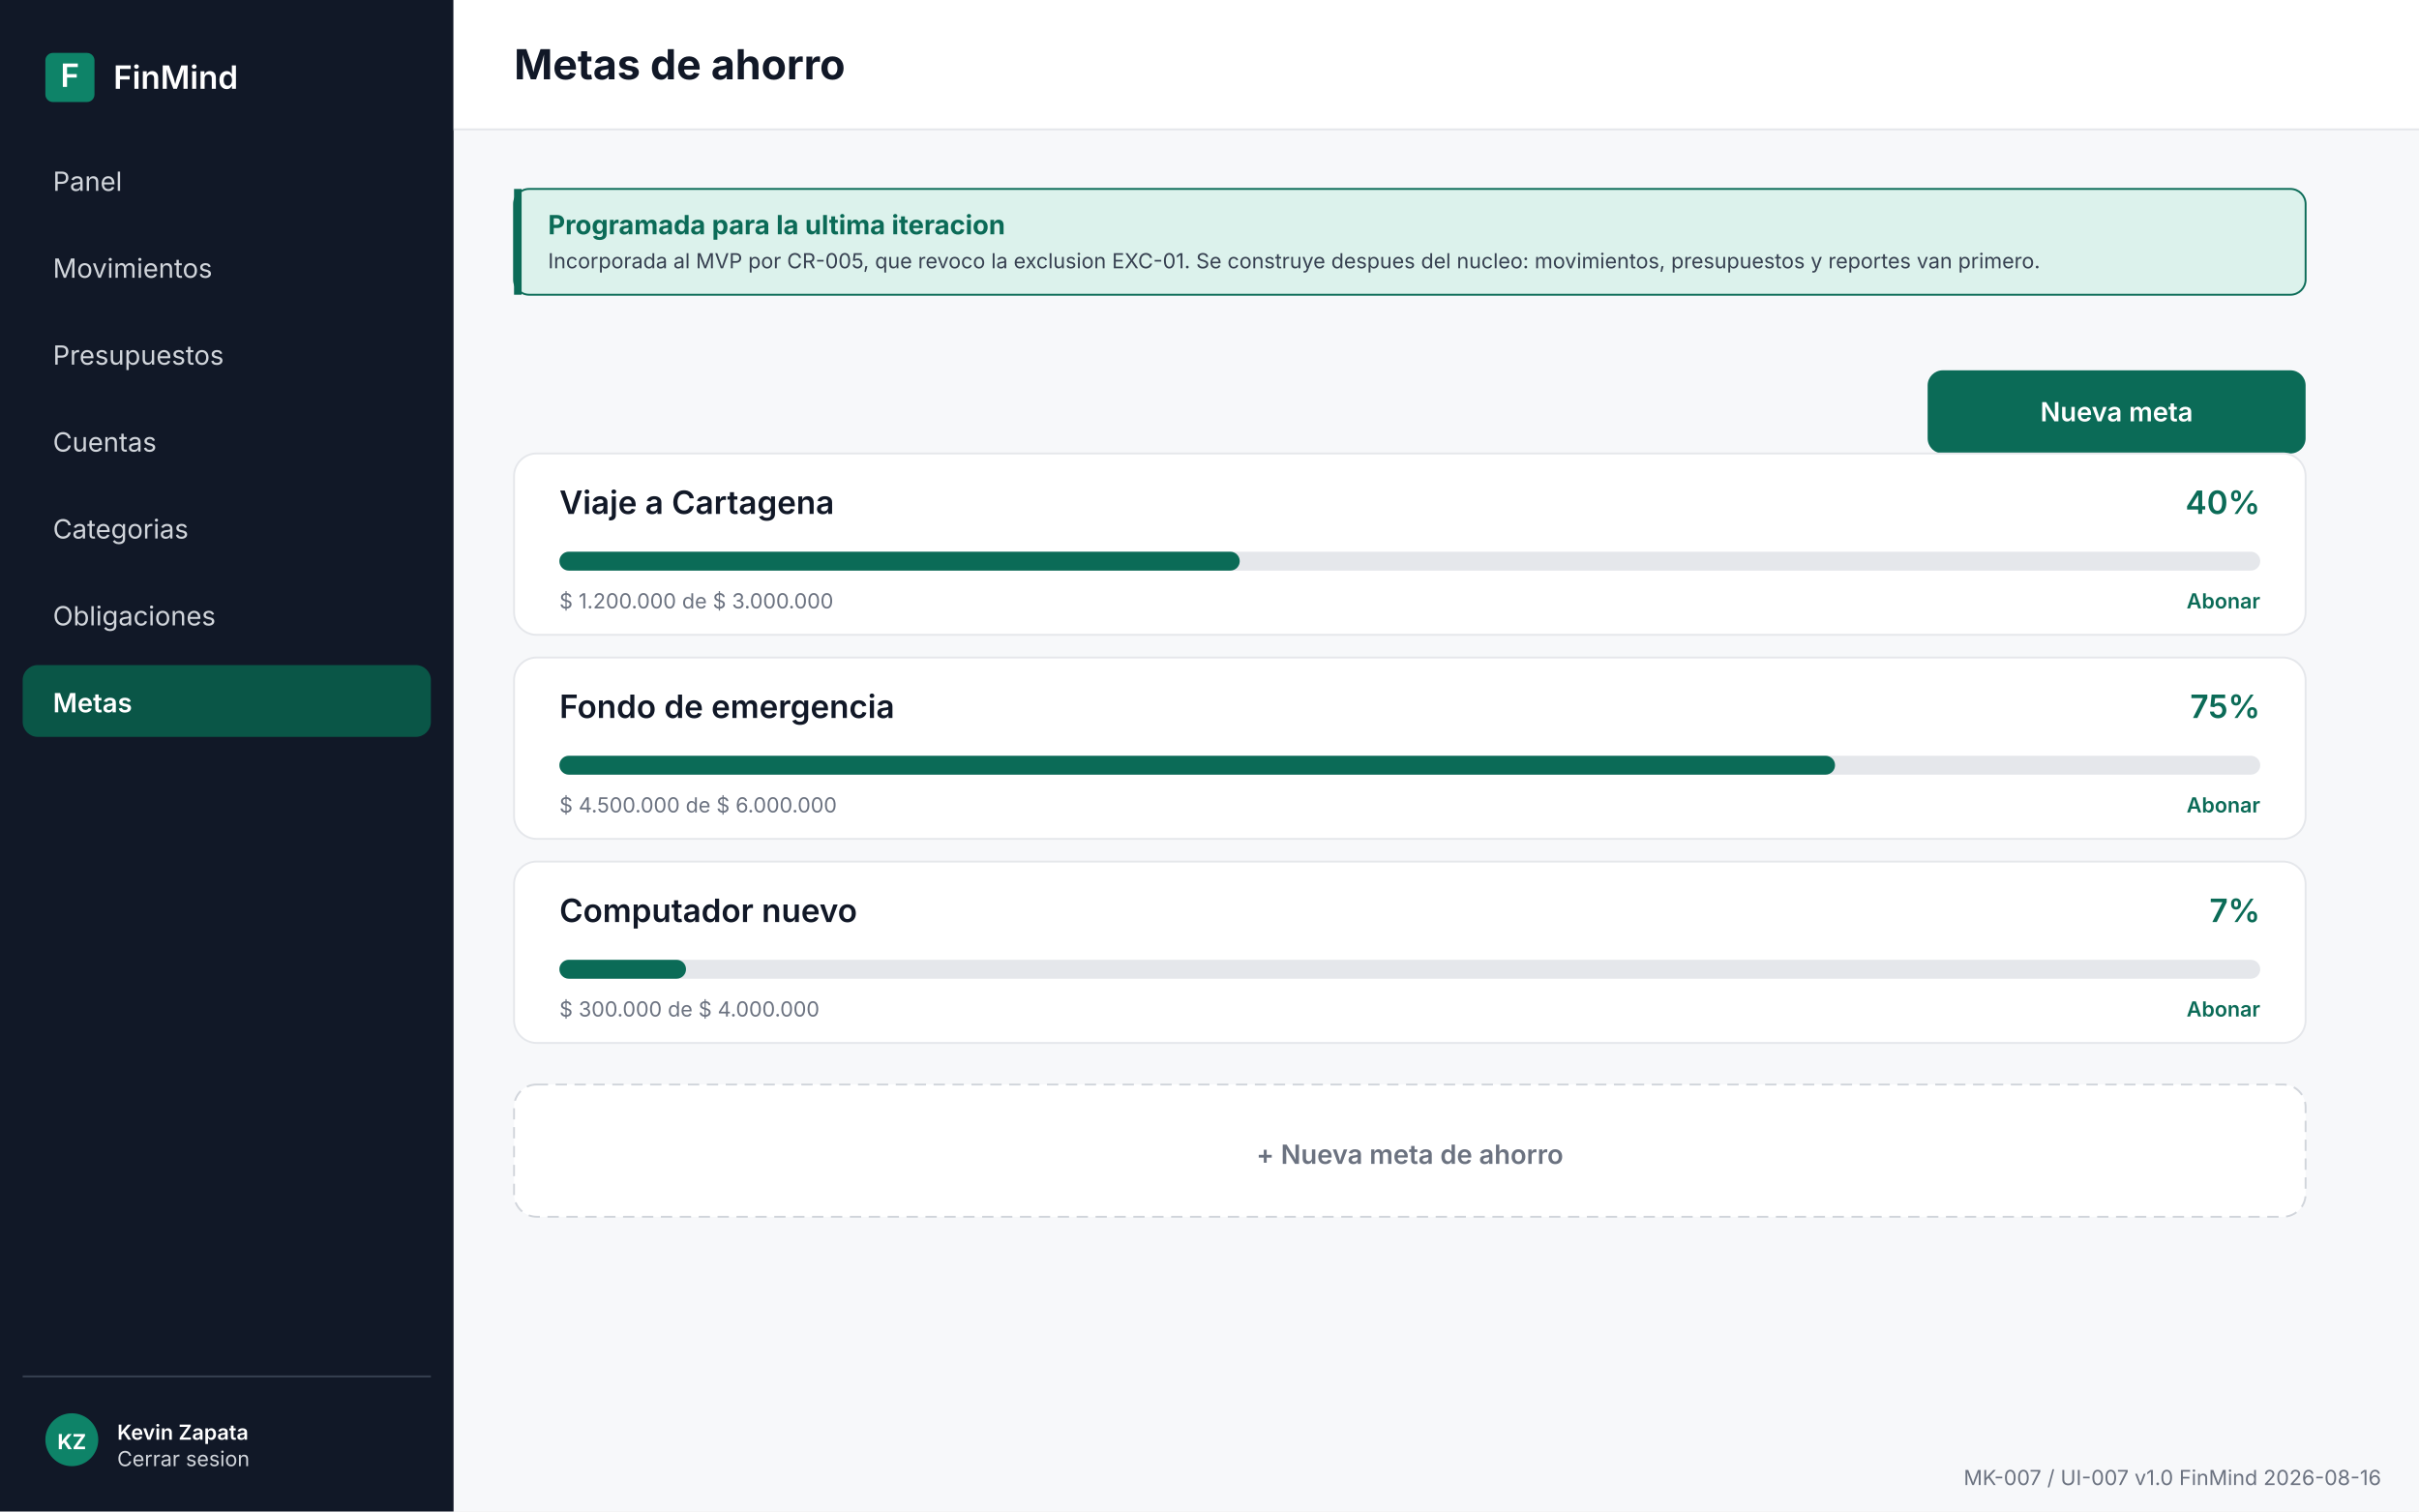
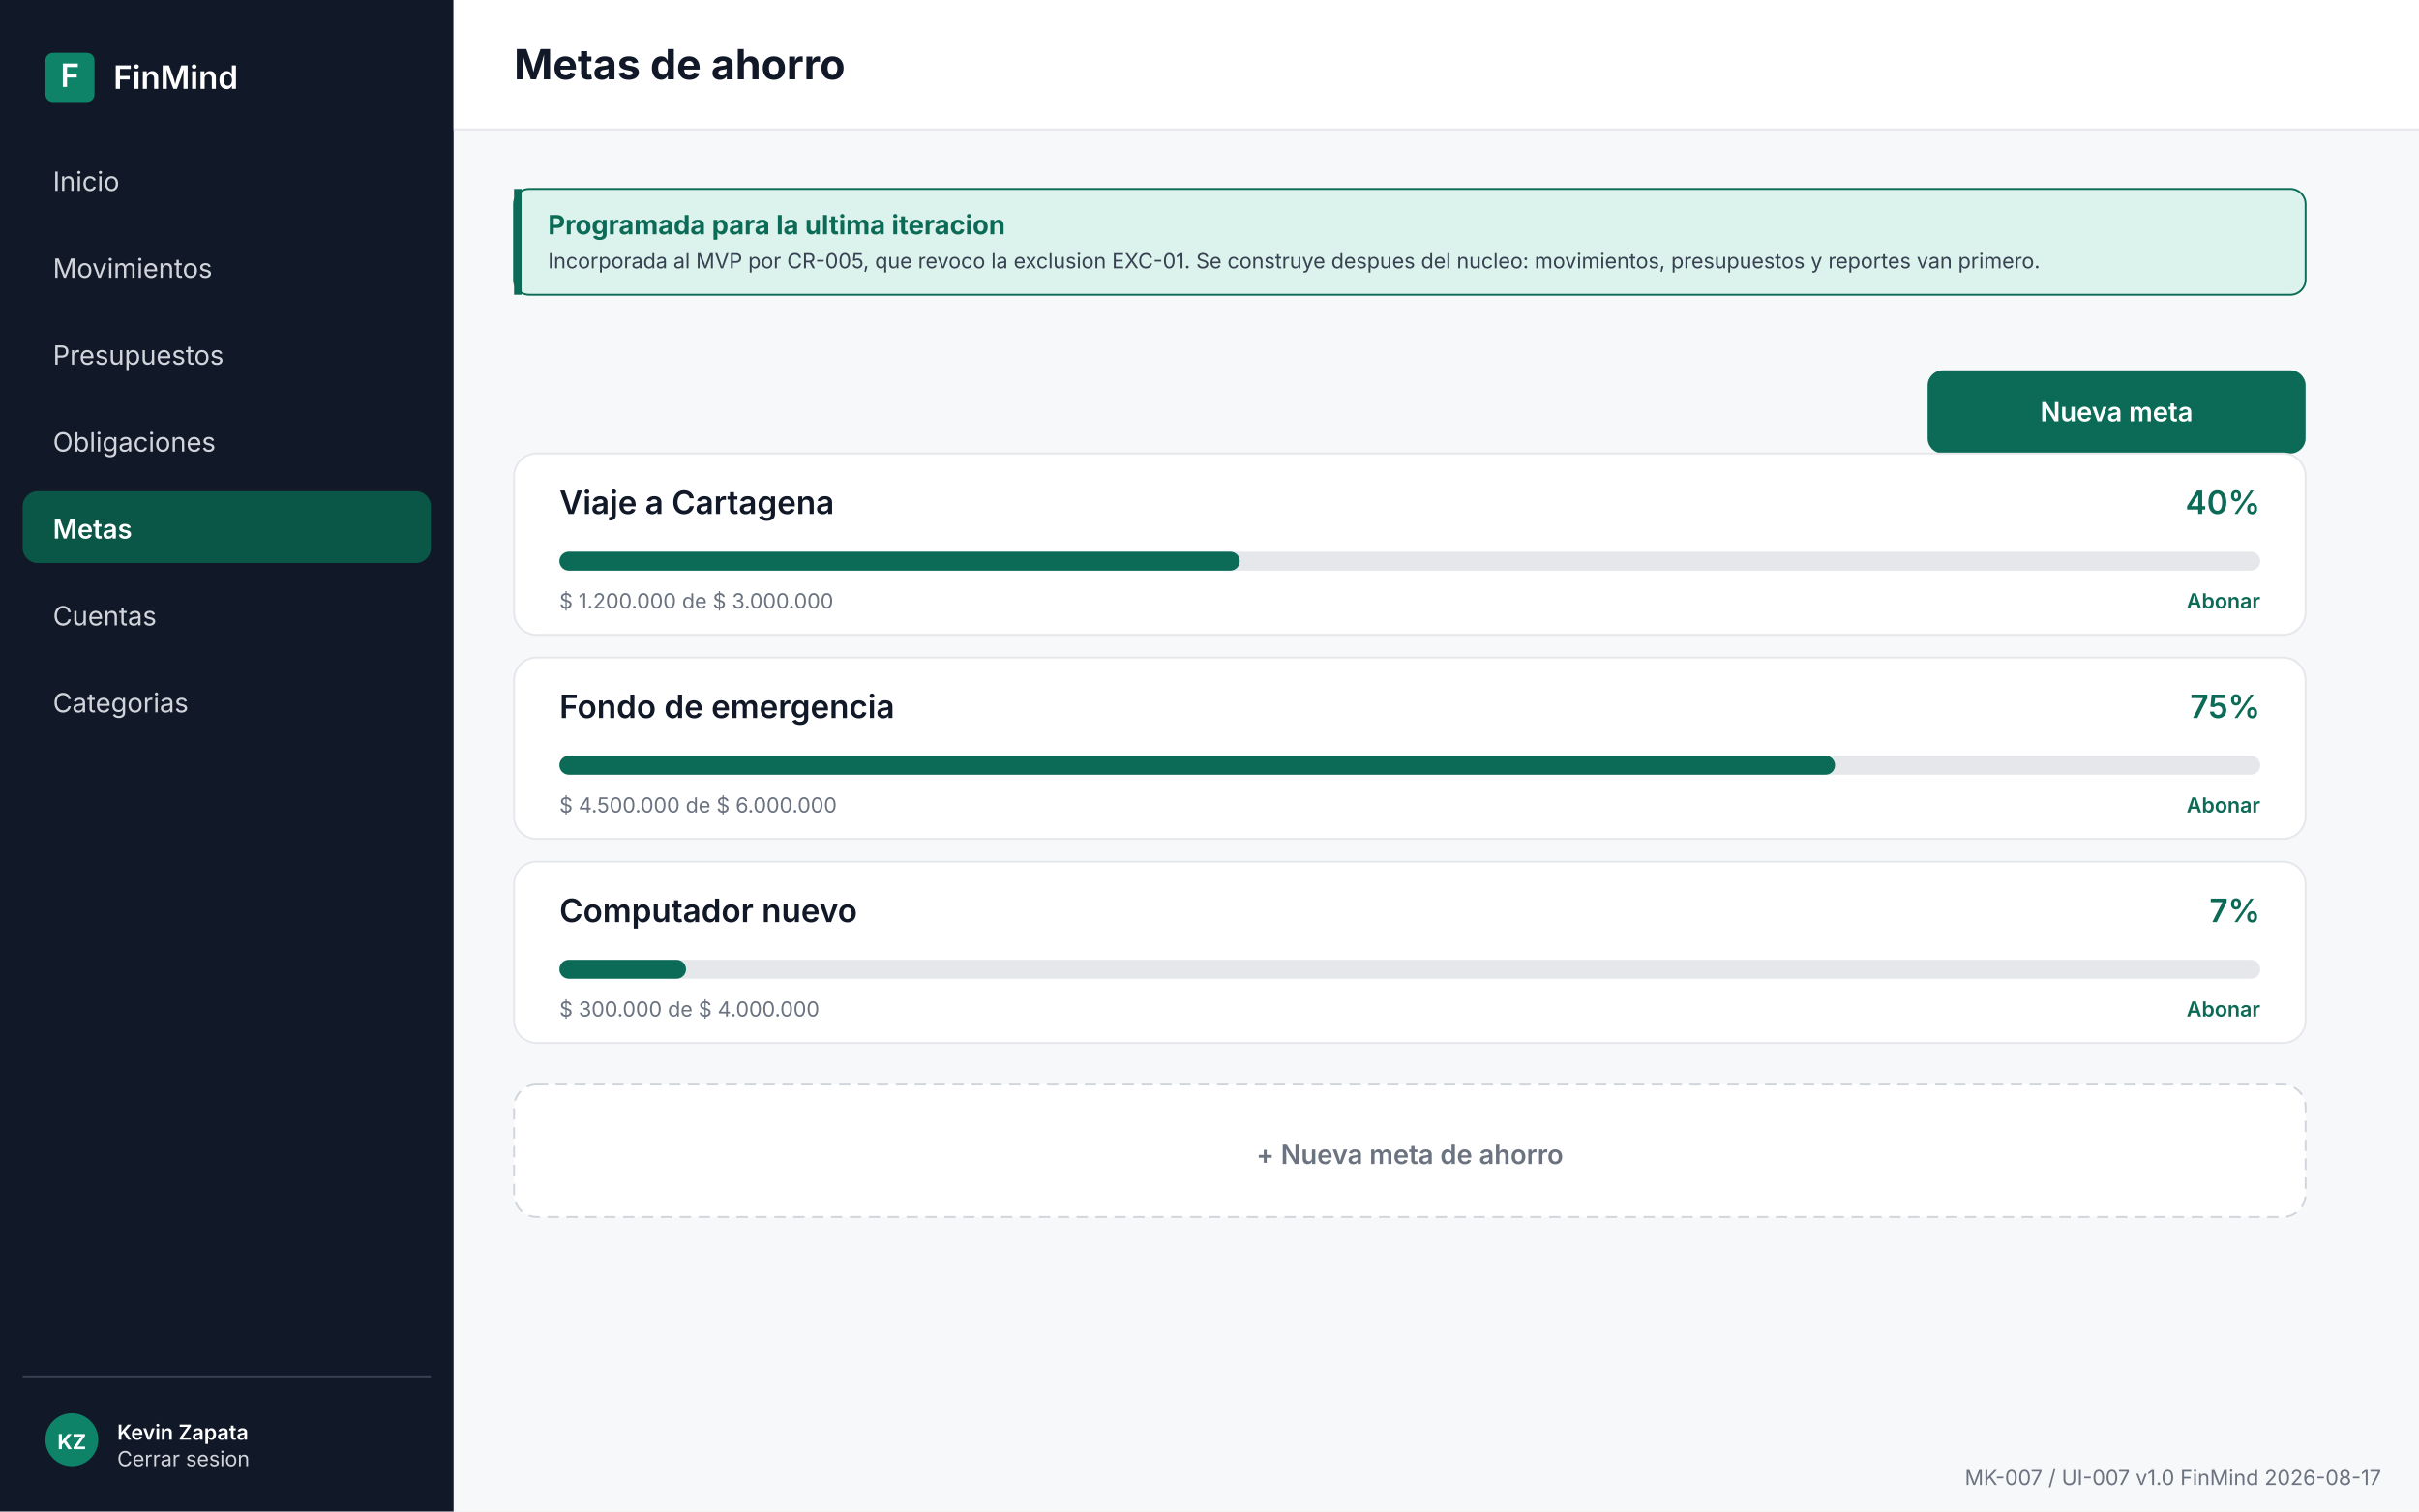
<svg xmlns="http://www.w3.org/2000/svg" viewBox="0 0 1280 800" width="1280" height="800" role="img" aria-labelledby="t d">
  <rect x="0" y="0" width="1280" height="800" rx="0" fill="#F7F8FA" />
  <rect x="0" y="0" width="240" height="800" rx="0" fill="#111827" />
  <rect x="24" y="28" width="26" height="26" rx="4" fill="#0E8368" />
  <text x="37" y="46" font-family="Inter, 'Segoe UI', system-ui, sans-serif" font-size="17" font-weight="600" fill="#FFFFFF" text-anchor="middle">F</text>
  <text x="60" y="47" font-family="Inter, 'Segoe UI', system-ui, sans-serif" font-size="17" font-weight="600" fill="#FFFFFF" text-anchor="start">FinMind</text>
-   <text x="28" y="101" font-family="Inter, 'Segoe UI', system-ui, sans-serif" font-size="14" font-weight="400" fill="#D1D5DB" text-anchor="start">Panel</text>
+   <text x="28" y="101" font-family="Inter, 'Segoe UI', system-ui, sans-serif" font-size="14" font-weight="400" fill="#D1D5DB" text-anchor="start">Inicio</text>
  <text x="28" y="147" font-family="Inter, 'Segoe UI', system-ui, sans-serif" font-size="14" font-weight="400" fill="#D1D5DB" text-anchor="start">Movimientos</text>
  <text x="28" y="193" font-family="Inter, 'Segoe UI', system-ui, sans-serif" font-size="14" font-weight="400" fill="#D1D5DB" text-anchor="start">Presupuestos</text>
-   <text x="28" y="239" font-family="Inter, 'Segoe UI', system-ui, sans-serif" font-size="14" font-weight="400" fill="#D1D5DB" text-anchor="start">Cuentas</text>
-   <text x="28" y="285" font-family="Inter, 'Segoe UI', system-ui, sans-serif" font-size="14" font-weight="400" fill="#D1D5DB" text-anchor="start">Categorias</text>
-   <text x="28" y="331" font-family="Inter, 'Segoe UI', system-ui, sans-serif" font-size="14" font-weight="400" fill="#D1D5DB" text-anchor="start">Obligaciones</text>
-   <rect x="12" y="352" width="216" height="38" rx="8" fill="#0A5647" />
-   <text x="28" y="377" font-family="Inter, 'Segoe UI', system-ui, sans-serif" font-size="14" font-weight="600" fill="#FFFFFF" text-anchor="start">Metas</text>
+   <text x="28" y="239" font-family="Inter, 'Segoe UI', system-ui, sans-serif" font-size="14" font-weight="400" fill="#D1D5DB" text-anchor="start">Obligaciones</text>
+   <rect x="12" y="260" width="216" height="38" rx="8" fill="#0A5647" />
+   <text x="28" y="285" font-family="Inter, 'Segoe UI', system-ui, sans-serif" font-size="14" font-weight="600" fill="#FFFFFF" text-anchor="start">Metas</text>
+   <text x="28" y="331" font-family="Inter, 'Segoe UI', system-ui, sans-serif" font-size="14" font-weight="400" fill="#D1D5DB" text-anchor="start">Cuentas</text>
+   <text x="28" y="377" font-family="Inter, 'Segoe UI', system-ui, sans-serif" font-size="14" font-weight="400" fill="#D1D5DB" text-anchor="start">Categorias</text>
  <rect x="12" y="728" width="216" height="1" rx="0" fill="#374151" />
  <rect x="24" y="748" width="28" height="28" rx="14" fill="#0E8368" />
  <text x="38" y="767" font-family="Inter, 'Segoe UI', system-ui, sans-serif" font-size="11" font-weight="700" fill="#FFFFFF" text-anchor="middle">KZ</text>
  <text x="62" y="762" font-family="Inter, 'Segoe UI', system-ui, sans-serif" font-size="11" font-weight="600" fill="#FFFFFF" text-anchor="start">Kevin Zapata</text>
  <text x="62" y="776" font-family="Inter, 'Segoe UI', system-ui, sans-serif" font-size="11" font-weight="400" fill="#D1D5DB" text-anchor="start">Cerrar sesion</text>
  <rect x="240" y="0" width="1040" height="68" rx="0" fill="#FFFFFF" />
  <rect x="240" y="68" width="1040" height="1" rx="0" fill="#E5E7EB" />
  <text x="272" y="42" font-family="Inter, 'Segoe UI', system-ui, sans-serif" font-size="22" font-weight="700" fill="#111827" text-anchor="start">Metas de ahorro</text>
  <rect x="272" y="100" width="948" height="56" rx="8" fill="#DCF2EC" stroke="#0B6B57" stroke-width="1" />
  <rect x="272" y="100" width="4" height="56" rx="0" fill="#0B6B57" />
  <text x="290" y="124" font-family="Inter, 'Segoe UI', system-ui, sans-serif" font-size="14" font-weight="700" fill="#0B6B57" text-anchor="start">Programada para la ultima iteracion</text>
  <text x="290" y="142" font-family="Inter, 'Segoe UI', system-ui, sans-serif" font-size="11" font-weight="400" fill="#374151" text-anchor="start">Incorporada al MVP por CR-005, que revoco la exclusion EXC-01. Se construye despues del nucleo: movimientos, presupuestos y reportes van primero.</text>
  <rect x="1020" y="196" width="200" height="44" rx="8" fill="#0B6B57" />
  <text x="1120.0" y="223.0" font-family="Inter, 'Segoe UI', system-ui, sans-serif" font-size="14" font-weight="600" fill="#FFFFFF" text-anchor="middle">Nueva meta</text>
  <rect x="272" y="240" width="948" height="96" rx="12" fill="#FFFFFF" stroke="#E5E7EB" stroke-width="1" />
  <text x="296" y="272" font-family="Inter, 'Segoe UI', system-ui, sans-serif" font-size="17" font-weight="600" fill="#111827" text-anchor="start">Viaje a Cartagena</text>
  <text x="1196" y="272" font-family="Inter, 'Segoe UI', system-ui, sans-serif" font-size="17" font-weight="600" fill="#0B6B57" text-anchor="end">40%</text>
  <rect x="296" y="292" width="900" height="10" rx="5" fill="#E5E7EB" />
  <rect x="296" y="292" width="360" height="10" rx="5" fill="#0B6B57" />
  <text x="296" y="322" font-family="Inter, 'Segoe UI', system-ui, sans-serif" font-size="11" font-weight="400" fill="#6B7280" text-anchor="start">$ 1.200.000 de $ 3.000.000</text>
  <text x="1196" y="322" font-family="Inter, 'Segoe UI', system-ui, sans-serif" font-size="11" font-weight="600" fill="#0B6B57" text-anchor="end">Abonar</text>
  <rect x="272" y="348" width="948" height="96" rx="12" fill="#FFFFFF" stroke="#E5E7EB" stroke-width="1" />
  <text x="296" y="380" font-family="Inter, 'Segoe UI', system-ui, sans-serif" font-size="17" font-weight="600" fill="#111827" text-anchor="start">Fondo de emergencia</text>
  <text x="1196" y="380" font-family="Inter, 'Segoe UI', system-ui, sans-serif" font-size="17" font-weight="600" fill="#0B6B57" text-anchor="end">75%</text>
  <rect x="296" y="400" width="900" height="10" rx="5" fill="#E5E7EB" />
  <rect x="296" y="400" width="675" height="10" rx="5" fill="#0B6B57" />
  <text x="296" y="430" font-family="Inter, 'Segoe UI', system-ui, sans-serif" font-size="11" font-weight="400" fill="#6B7280" text-anchor="start">$ 4.500.000 de $ 6.000.000</text>
  <text x="1196" y="430" font-family="Inter, 'Segoe UI', system-ui, sans-serif" font-size="11" font-weight="600" fill="#0B6B57" text-anchor="end">Abonar</text>
  <rect x="272" y="456" width="948" height="96" rx="12" fill="#FFFFFF" stroke="#E5E7EB" stroke-width="1" />
  <text x="296" y="488" font-family="Inter, 'Segoe UI', system-ui, sans-serif" font-size="17" font-weight="600" fill="#111827" text-anchor="start">Computador nuevo</text>
  <text x="1196" y="488" font-family="Inter, 'Segoe UI', system-ui, sans-serif" font-size="17" font-weight="600" fill="#0B6B57" text-anchor="end">7%</text>
  <rect x="296" y="508" width="900" height="10" rx="5" fill="#E5E7EB" />
  <rect x="296" y="508" width="67" height="10" rx="5" fill="#0B6B57" />
  <text x="296" y="538" font-family="Inter, 'Segoe UI', system-ui, sans-serif" font-size="11" font-weight="400" fill="#6B7280" text-anchor="start">$ 300.000 de $ 4.000.000</text>
  <text x="1196" y="538" font-family="Inter, 'Segoe UI', system-ui, sans-serif" font-size="11" font-weight="600" fill="#0B6B57" text-anchor="end">Abonar</text>
  <rect x="272" y="574" width="948" height="70" rx="12" fill="#FFFFFF" stroke="#D1D5DB" stroke-width="1" stroke-dasharray="6 4" />
  <text x="746" y="616" font-family="Inter, 'Segoe UI', system-ui, sans-serif" font-size="14" font-weight="600" fill="#6B7280" text-anchor="middle">+  Nueva meta de ahorro</text>
-   <text x="1260" y="786" font-family="Inter, 'Segoe UI', system-ui, sans-serif" font-size="11" font-weight="400" fill="#6B7280" text-anchor="end">MK-007 / UI-007  v1.0  FinMind  2026-08-16</text>
+   <text x="1260" y="786" font-family="Inter, 'Segoe UI', system-ui, sans-serif" font-size="11" font-weight="400" fill="#6B7280" text-anchor="end">MK-007 / UI-007  v1.0  FinMind  2026-08-17</text>
</svg>
